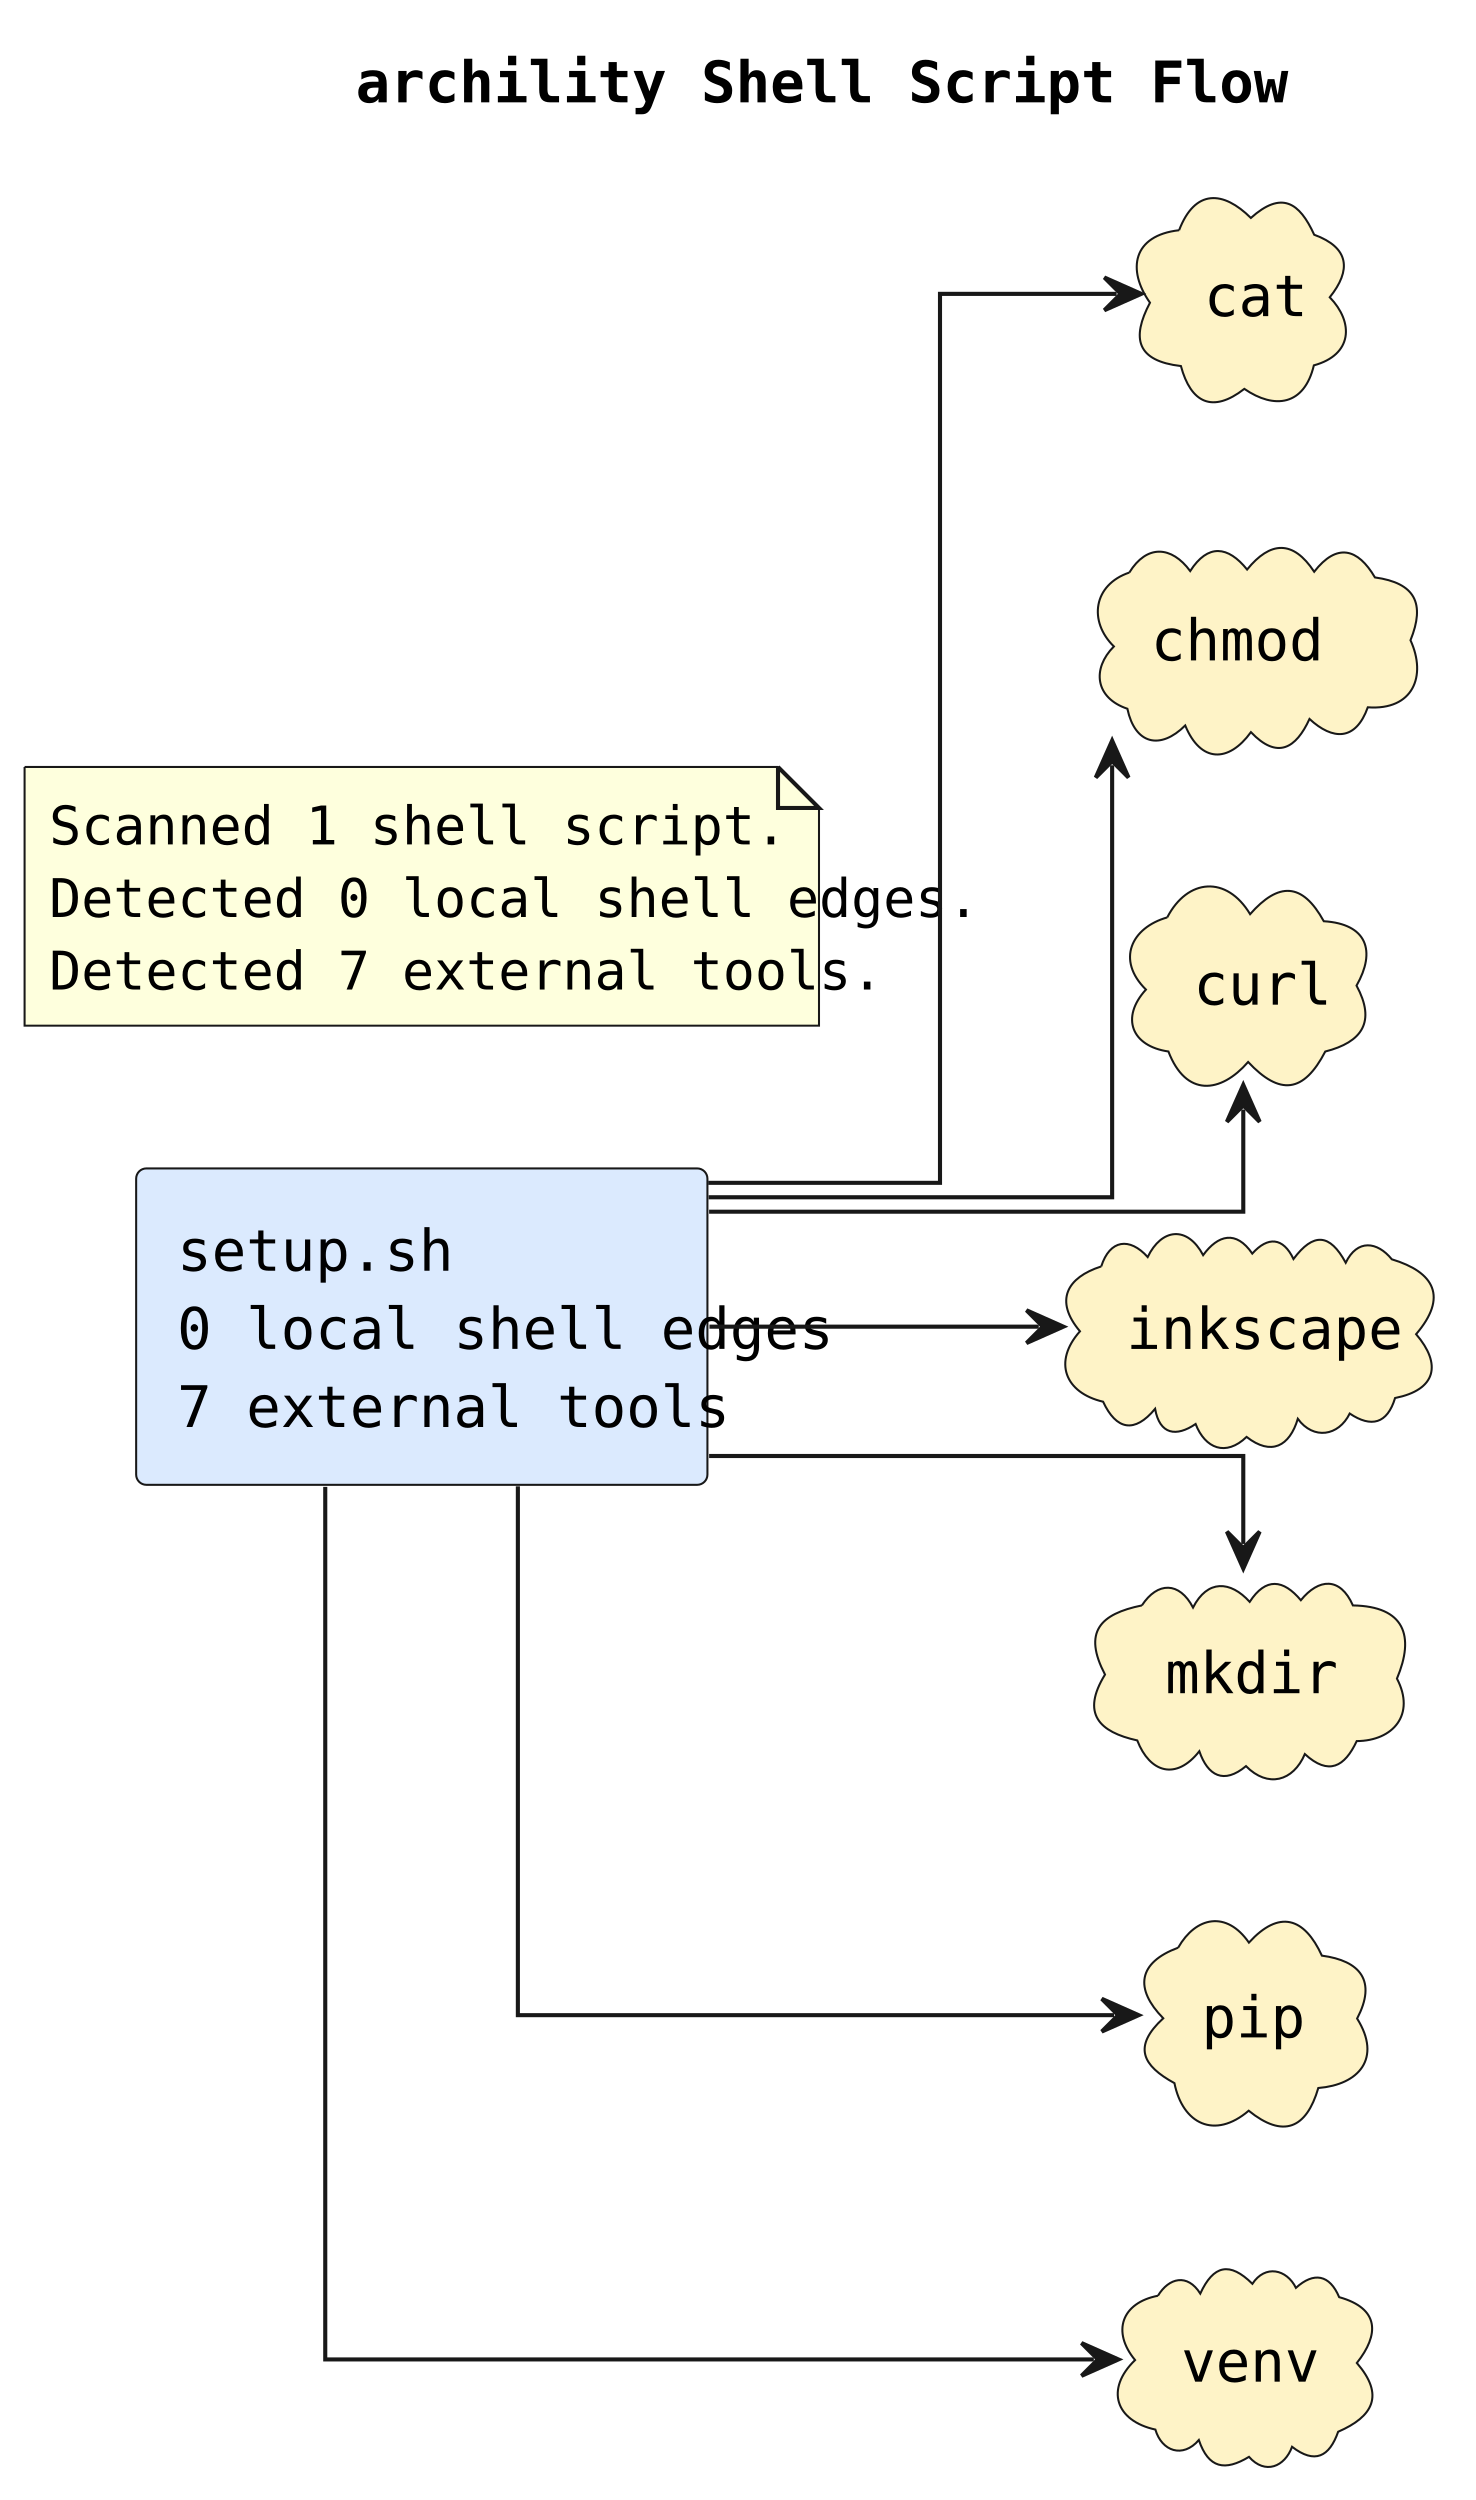
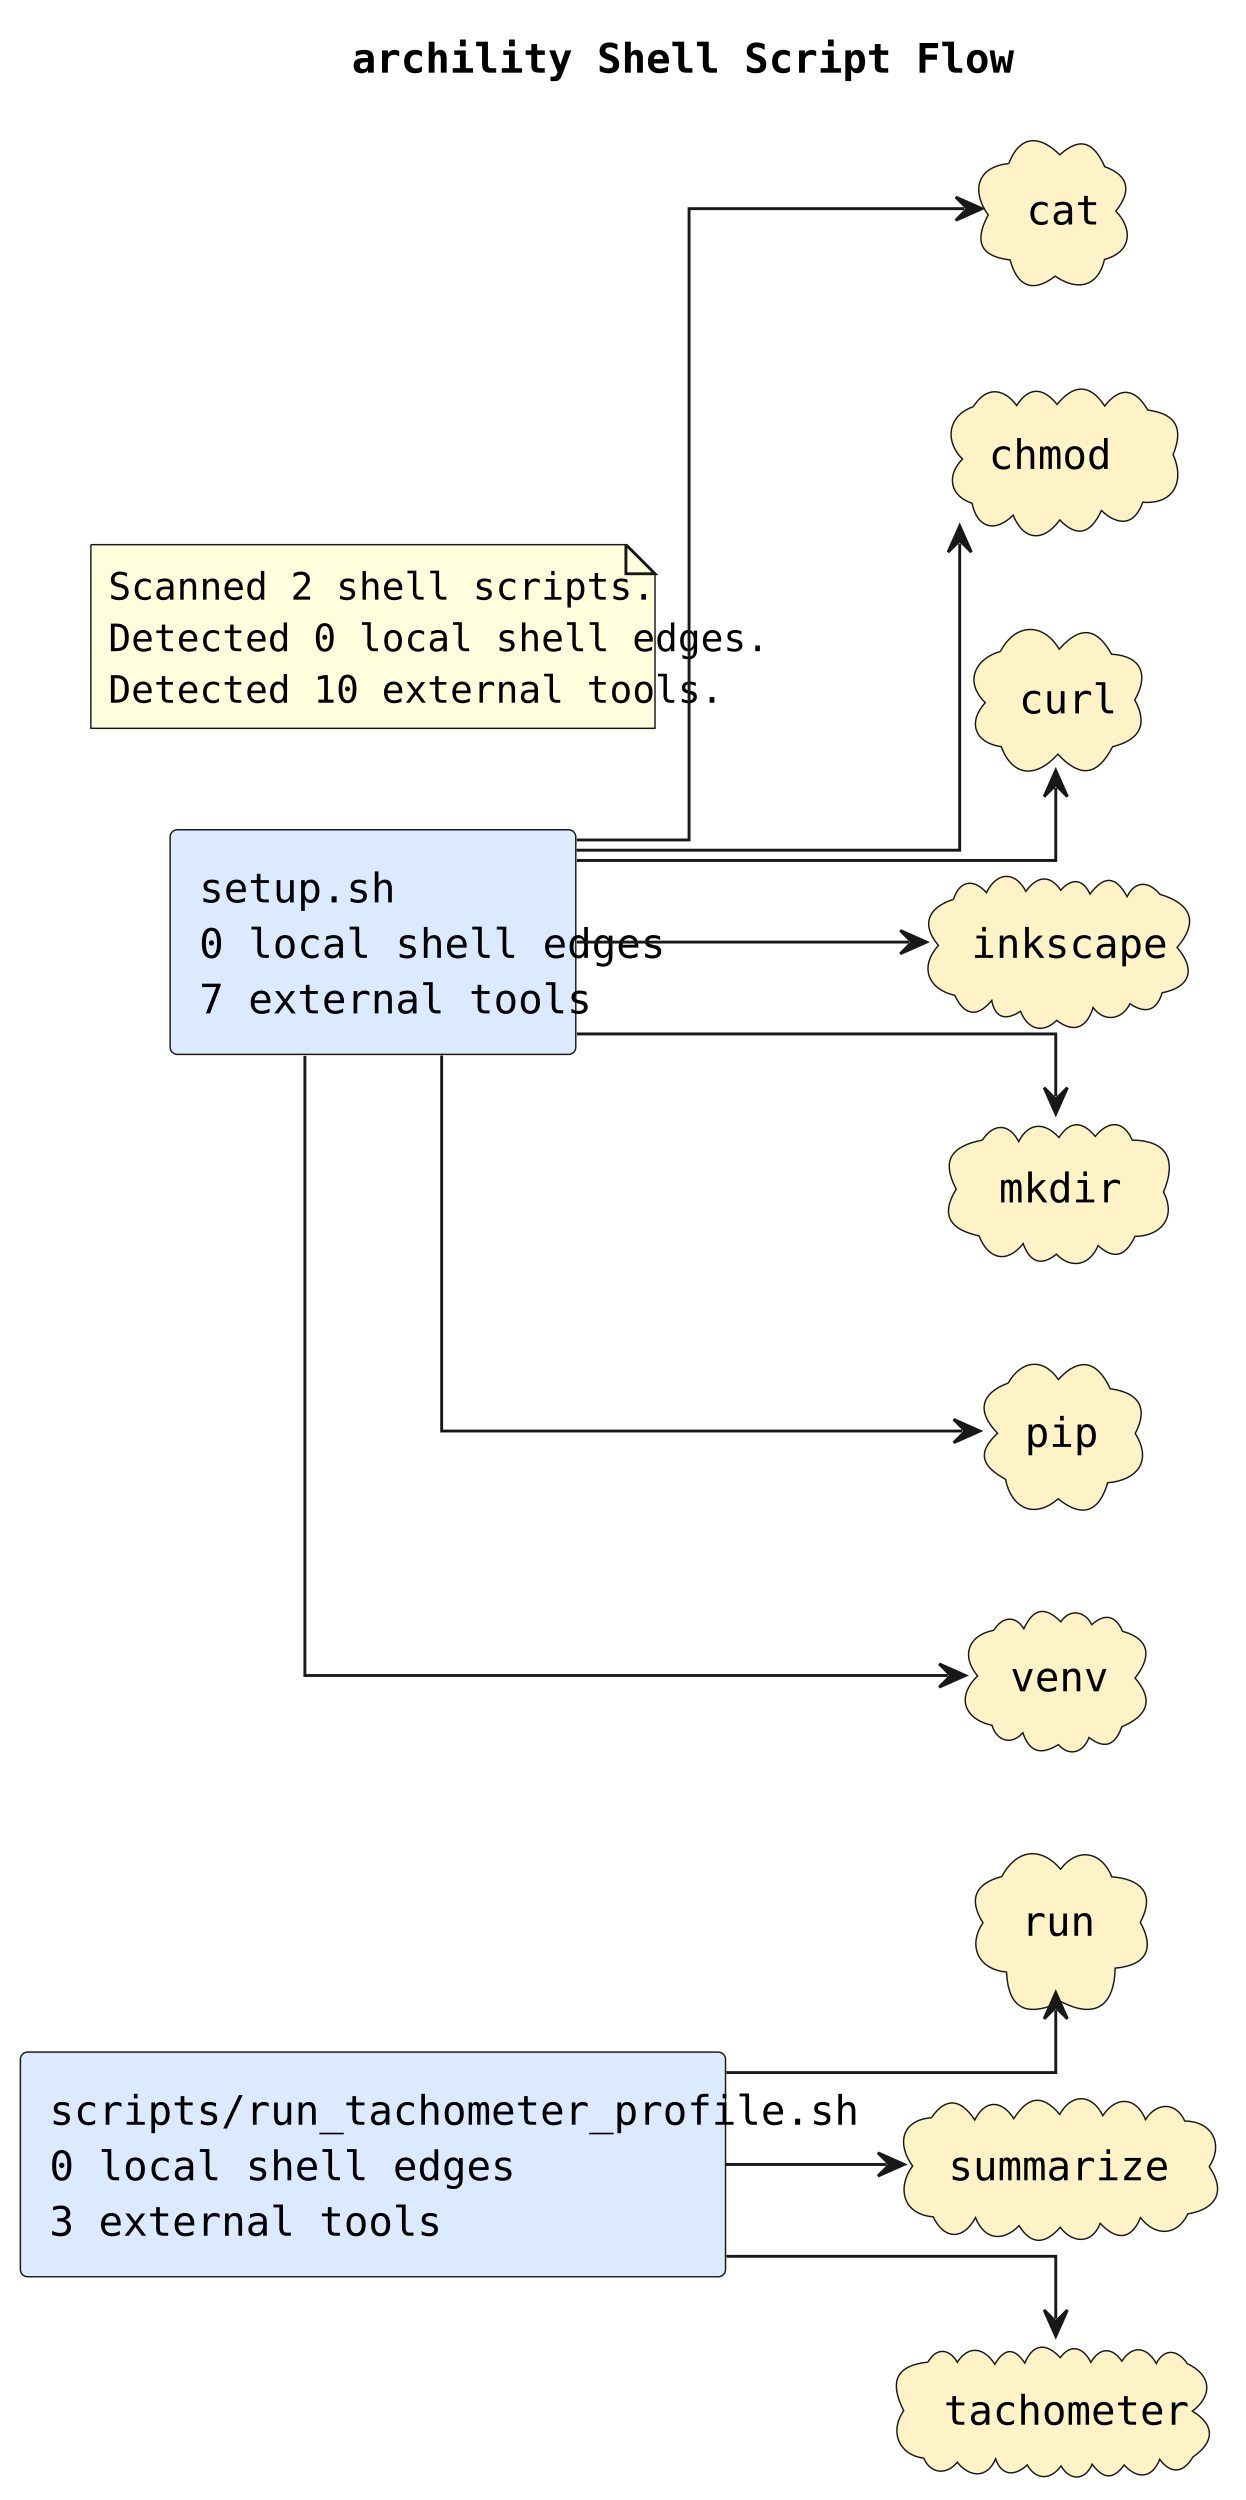
- <svg xmlns="http://www.w3.org/2000/svg" contentStyleType="text/css" data-diagram-type="DESCRIPTION" height="610px" preserveAspectRatio="none" style="width:360px;height:610px;background:#FFFFFF;" version="1.1" viewBox="0 0 360 610" width="360px" zoomAndPan="magnify">
+ <svg xmlns="http://www.w3.org/2000/svg" contentStyleType="text/css" data-diagram-type="DESCRIPTION" height="859px" preserveAspectRatio="none" style="width:428px;height:859px;background:#FFFFFF;" version="1.1" viewBox="0 0 428 859" width="428px" zoomAndPan="magnify">
  <defs />
  <g>
    <g class="title" data-source-line="1">
-       <text fill="#000000" font-family="Monospace" font-size="14" font-weight="bold" lengthAdjust="spacing" textLength="172.731" x="86.778" y="24.966">archility Shell Script Flow</text>
+       <text fill="#000000" font-family="Monospace" font-size="14" font-weight="bold" lengthAdjust="spacing" textLength="172.731" x="120.851" y="24.966">archility Shell Script Flow</text>
    </g>
-     <g class="entity" data-qualified-name="shell_setup_sh" data-source-line="7" id="ent0002">
-       <rect fill="#DBEAFE" height="77.204" rx="2.5" ry="2.5" style="stroke:#181818;stroke-width:0.5;" width="139.392" x="33.22" y="285.094" />
-       <text fill="#000000" font-family="Monospace" font-size="14" lengthAdjust="spacing" textLength="56.028" x="43.22" y="310.06">setup.sh</text>
-       <text fill="#000000" font-family="Monospace" font-size="14" lengthAdjust="spacing" textLength="119.391" x="43.22" y="329.128">0 local shell edges</text>
-       <text fill="#000000" font-family="Monospace" font-size="14" lengthAdjust="spacing" textLength="101.752" x="43.22" y="348.196">7 external tools</text>
+     <g class="entity" data-qualified-name="shell_scripts_run_tachometer_profile_sh" data-source-line="7" id="ent0002">
+       <rect fill="#DBEAFE" height="77.204" rx="2.5" ry="2.5" style="stroke:#181818;stroke-width:0.5;" width="242.291" x="7" y="705.094" />
+       <text fill="#000000" font-family="Monospace" font-size="14" lengthAdjust="spacing" textLength="222.291" x="17" y="730.06">scripts/run_tachometer_profile.sh</text>
+       <text fill="#000000" font-family="Monospace" font-size="14" lengthAdjust="spacing" textLength="119.391" x="17" y="749.128">0 local shell edges</text>
+       <text fill="#000000" font-family="Monospace" font-size="14" lengthAdjust="spacing" textLength="101.752" x="17" y="768.196">3 external tools</text>
    </g>
-     <g class="entity" data-qualified-name="tool_cat" data-source-line="8" id="ent0003">
-       <path d="M287.698,56.178 C291.582,46.068 298.449,46.473 305.212,53.179 C312.696,46.487 317.055,49.346 320.664,57.274 C329.279,60.427 329.767,65.919 324.462,72.536 C330.409,78.693 330.031,86.59 320.581,89.151 C318.258,98.967 310.977,99.966 303.618,94.885 C295.803,100.977 290.552,98.252 288.143,89.318 C277.382,88.069 275.97,82.622 280.594,73.86 C274.884,65.789 276.431,57.427 287.698,56.178" fill="#FEF3C7" style="stroke:#181818;stroke-width:0.5;" />
-       <text fill="#000000" font-family="Monospace" font-size="14" lengthAdjust="spacing" textLength="19.628" x="293.78" y="77.13">cat</text>
+     <g class="entity" data-qualified-name="shell_setup_sh" data-source-line="8" id="ent0003">
+       <rect fill="#DBEAFE" height="77.204" rx="2.5" ry="2.5" style="stroke:#181818;stroke-width:0.5;" width="139.392" x="58.45" y="285.094" />
+       <text fill="#000000" font-family="Monospace" font-size="14" lengthAdjust="spacing" textLength="56.028" x="68.45" y="310.06">setup.sh</text>
+       <text fill="#000000" font-family="Monospace" font-size="14" lengthAdjust="spacing" textLength="119.391" x="68.45" y="329.128">0 local shell edges</text>
+       <text fill="#000000" font-family="Monospace" font-size="14" lengthAdjust="spacing" textLength="101.752" x="68.45" y="348.196">7 external tools</text>
    </g>
-     <g class="entity" data-qualified-name="tool_chmod" data-source-line="9" id="ent0004">
-       <path d="M275.552,139.704 C279.798,132.799 285.839,133.145 290.409,139.336 C294.749,132.597 299.619,133.181 304.293,138.967 C309.948,132.016 315.49,131.674 320.662,139.502 C326.186,132.412 331.296,133.742 335.485,140.891 C345.339,142.261 347.783,147.228 344.161,156.223 C348.175,164.997 344.772,173.386 333.744,172.583 C330.78,180.858 325.183,180.66 319.519,175.427 C316.219,182.621 311.673,185.415 305.227,178.647 C299.772,186.168 292.957,186.163 289.195,177.019 C283.075,183.092 276.927,181.62 275.079,172.933 C267.259,170.321 266.326,163.222 271.786,157.733 C265.53,151.613 266.751,142.678 275.552,139.704" fill="#FEF3C7" style="stroke:#181818;stroke-width:0.5;" />
-       <text fill="#000000" font-family="Monospace" font-size="14" lengthAdjust="spacing" textLength="45.542" x="280.83" y="161.13">chmod</text>
+     <g class="entity" data-qualified-name="tool_cat" data-source-line="9" id="ent0004">
+       <path d="M346.628,56.178 C350.512,46.068 357.379,46.473 364.142,53.179 C371.626,46.487 375.985,49.346 379.594,57.274 C388.209,60.427 388.697,65.919 383.392,72.536 C389.339,78.693 388.961,86.59 379.511,89.151 C377.188,98.967 369.907,99.966 362.548,94.885 C354.733,100.977 349.482,98.252 347.073,89.318 C336.312,88.069 334.9,82.622 339.524,73.86 C333.814,65.789 335.361,57.427 346.628,56.178" fill="#FEF3C7" style="stroke:#181818;stroke-width:0.5;" />
+       <text fill="#000000" font-family="Monospace" font-size="14" lengthAdjust="spacing" textLength="19.628" x="352.71" y="77.13">cat</text>
    </g>
-     <g class="entity" data-qualified-name="tool_curl" data-source-line="10" id="ent0005">
-       <path d="M284.803,223.851 C289.765,214.29 299.314,213.551 305.026,223.055 C311.954,215.198 317.747,215.223 323.005,224.78 C333.561,225.429 335.812,232.023 330.995,240.49 C335.773,249.32 332.37,254.285 323.364,256.573 C318.1,266.7 312.302,267.402 304.543,259.125 C297.792,266.867 289.359,267.7 285.092,256.566 C276.088,255.258 273.366,248.3 279.609,241.458 C272.289,234.227 276.055,226.342 284.803,223.851" fill="#FEF3C7" style="stroke:#181818;stroke-width:0.5;" />
-       <text fill="#000000" font-family="Monospace" font-size="14" lengthAdjust="spacing" textLength="24.766" x="291.22" y="245.13">curl</text>
+     <g class="entity" data-qualified-name="tool_chmod" data-source-line="10" id="ent0005">
+       <path d="M334.472,139.704 C338.718,132.799 344.759,133.145 349.329,139.336 C353.669,132.597 358.539,133.181 363.213,138.967 C368.868,132.016 374.41,131.674 379.582,139.502 C385.106,132.412 390.216,133.742 394.405,140.891 C404.259,142.261 406.703,147.228 403.081,156.223 C407.095,164.997 403.692,173.386 392.664,172.583 C389.7,180.858 384.103,180.66 378.439,175.427 C375.139,182.621 370.593,185.415 364.147,178.647 C358.692,186.168 351.877,186.163 348.115,177.019 C341.995,183.092 335.847,181.62 333.999,172.933 C326.179,170.321 325.246,163.222 330.706,157.733 C324.45,151.613 325.671,142.678 334.472,139.704" fill="#FEF3C7" style="stroke:#181818;stroke-width:0.5;" />
+       <text fill="#000000" font-family="Monospace" font-size="14" lengthAdjust="spacing" textLength="45.542" x="339.75" y="161.13">chmod</text>
    </g>
-     <g class="entity" data-qualified-name="tool_inkscape" data-source-line="11" id="ent0006">
-       <path d="M268.702,309.011 C270.795,302.436 275.617,301.812 280.034,306.715 C283.425,299.711 289.684,298.98 293.567,306.248 C297.2,301.302 301.588,300.079 305.557,305.873 C309.351,301.64 313.074,301.864 315.61,307.195 C320.48,300.697 324.456,300.918 328.353,308.101 C331.179,302.297 336.026,302.877 339.605,307.27 C350.06,310.424 353.287,316.481 345.53,325.54 C351.86,332.915 350.422,339.128 340.4,341.119 C338.497,347.424 334.599,348.427 329.333,344.906 C326.607,350.448 320.486,351.391 316.667,346.196 C314.645,352.903 310.215,355.312 304.166,350.608 C299.086,355.498 294.055,353.433 291.728,347.458 C287.014,350.66 282.985,350.1 281.842,343.759 C276.829,349.812 272.389,348.947 269.157,342.019 C259.824,339.839 256.888,332.262 263.51,324.838 C257.169,317.337 260.342,311.688 268.702,309.011" fill="#FEF3C7" style="stroke:#181818;stroke-width:0.5;" />
-       <text fill="#000000" font-family="Monospace" font-size="14" lengthAdjust="spacing" textLength="57.526" x="274.84" y="329.13">inkscape</text>
+     <g class="entity" data-qualified-name="tool_curl" data-source-line="11" id="ent0006">
+       <path d="M343.723,223.851 C348.685,214.29 358.234,213.551 363.946,223.055 C370.874,215.198 376.667,215.223 381.925,224.78 C392.481,225.429 394.732,232.023 389.916,240.49 C394.693,249.32 391.29,254.285 382.284,256.573 C377.02,266.7 371.222,267.402 363.463,259.125 C356.712,266.867 348.279,267.7 344.012,256.566 C335.008,255.258 332.286,248.3 338.529,241.458 C331.209,234.227 334.975,226.342 343.723,223.851" fill="#FEF3C7" style="stroke:#181818;stroke-width:0.5;" />
+       <text fill="#000000" font-family="Monospace" font-size="14" lengthAdjust="spacing" textLength="24.766" x="350.14" y="245.13">curl</text>
    </g>
-     <g class="entity" data-qualified-name="tool_mkdir" data-source-line="12" id="ent0007">
-       <path d="M278.621,391.721 C282.446,385.885 287.773,385.884 291.099,392.232 C294.626,385.369 300.193,385.647 304.925,390.852 C308.863,384.819 313.11,385.343 317.406,390.452 C321.753,385.11 327.005,384.667 330.111,391.724 C342.714,391.944 345.251,399.133 340.854,409.581 C345.443,418.334 339.949,424.765 331.039,424.83 C328.101,431.094 324.228,433.347 318.383,427.997 C315.536,434.683 309.345,436.327 304.024,430.937 C298.593,435.455 294.707,433.303 292.635,427.301 C286.953,434.524 280.54,432.546 277.488,424.664 C268.138,422.601 263.763,418.106 269.622,408.597 C264.165,398.162 268.43,393.81 278.621,391.721" fill="#FEF3C7" style="stroke:#181818;stroke-width:0.5;" />
-       <text fill="#000000" font-family="Monospace" font-size="14" lengthAdjust="spacing" textLength="38.57" x="284.31" y="413.13">mkdir</text>
+     <g class="entity" data-qualified-name="tool_inkscape" data-source-line="12" id="ent0007">
+       <path d="M327.622,309.011 C329.714,302.436 334.537,301.812 338.954,306.715 C342.344,299.711 348.604,298.98 352.487,306.248 C356.12,301.302 360.508,300.079 364.477,305.873 C368.271,301.64 371.994,301.864 374.53,307.195 C379.4,300.697 383.376,300.918 387.273,308.101 C390.099,302.297 394.946,302.877 398.525,307.27 C408.98,310.424 412.207,316.481 404.45,325.54 C410.78,332.915 409.342,339.128 399.32,341.119 C397.417,347.424 393.519,348.427 388.253,344.906 C385.527,350.448 379.406,351.391 375.587,346.196 C373.565,352.903 369.135,355.312 363.086,350.608 C358.006,355.498 352.975,353.433 350.648,347.458 C345.933,350.66 341.905,350.1 340.762,343.759 C335.749,349.812 331.309,348.947 328.077,342.019 C318.744,339.839 315.808,332.262 322.43,324.838 C316.089,317.337 319.262,311.688 327.622,309.011" fill="#FEF3C7" style="stroke:#181818;stroke-width:0.5;" />
+       <text fill="#000000" font-family="Monospace" font-size="14" lengthAdjust="spacing" textLength="57.526" x="333.76" y="329.13">inkscape</text>
    </g>
-     <g class="entity" data-qualified-name="tool_pip" data-source-line="13" id="ent0008">
-       <path d="M287.471,475.233 C291.815,467.605 299.281,466.142 304.735,473.994 C312.143,465.881 318.252,467.828 322.541,477.175 C331.912,478.427 335.972,483.32 331.137,492.527 C337.228,502.254 331.554,508.678 321.666,509.476 C318.756,519.451 313.065,521.818 304.683,515.013 C296.367,522.126 288.553,518.222 286.565,508.288 C278.752,504.009 276.32,499.387 283.829,492.46 C276.761,485.242 277.646,478.879 287.471,475.233" fill="#FEF3C7" style="stroke:#181818;stroke-width:0.5;" />
-       <text fill="#000000" font-family="Monospace" font-size="14" lengthAdjust="spacing" textLength="20.832" x="293.18" y="497.13">pip</text>
+     <g class="entity" data-qualified-name="tool_mkdir" data-source-line="13" id="ent0008">
+       <path d="M337.551,391.721 C341.376,385.885 346.703,385.884 350.029,392.232 C353.556,385.369 359.123,385.647 363.855,390.852 C367.793,384.819 372.04,385.343 376.336,390.452 C380.683,385.11 385.935,384.667 389.041,391.724 C401.644,391.944 404.181,399.133 399.784,409.581 C404.373,418.334 398.878,424.765 389.969,424.83 C387.031,431.094 383.158,433.347 377.313,427.997 C374.466,434.683 368.275,436.327 362.954,430.937 C357.523,435.455 353.637,433.303 351.565,427.301 C345.883,434.524 339.47,432.546 336.418,424.664 C327.068,422.601 322.693,418.106 328.551,408.597 C323.095,398.162 327.36,393.81 337.551,391.721" fill="#FEF3C7" style="stroke:#181818;stroke-width:0.5;" />
+       <text fill="#000000" font-family="Monospace" font-size="14" lengthAdjust="spacing" textLength="38.57" x="343.24" y="413.13">mkdir</text>
    </g>
-     <g class="entity" data-qualified-name="tool_venv" data-source-line="14" id="ent0009">
-       <path d="M282.539,560.16 C285.207,555.765 289.715,554.627 292.868,559.628 C296.088,552.667 300.028,551.753 305.581,557.246 C308.711,552.496 313.944,553.663 316.207,558.234 C320.576,554.284 324.425,554.967 326.754,560.504 C336.671,563.275 336.567,569.651 331.069,576.564 C337.889,584.443 335.048,589.642 326.509,593.348 C324.36,599.485 320.813,601.303 315.262,597.019 C313.489,601.889 308.707,603.933 304.755,599.472 C298.867,603.029 294.887,602.314 292.518,595.37 C288.592,599.919 283.465,598.109 281.909,592.816 C272.194,590.695 269.608,582.956 276.958,575.854 C271.213,568.927 273.67,561.89 282.539,560.16" fill="#FEF3C7" style="stroke:#181818;stroke-width:0.5;" />
-       <text fill="#000000" font-family="Monospace" font-size="14" lengthAdjust="spacing" textLength="30.772" x="288.21" y="581.13">venv</text>
+     <g class="entity" data-qualified-name="tool_pip" data-source-line="14" id="ent0009">
+       <path d="M346.401,475.233 C350.745,467.605 358.211,466.142 363.665,473.994 C371.073,465.881 377.182,467.828 381.471,477.175 C390.842,478.427 394.902,483.32 390.067,492.527 C396.158,502.254 390.484,508.678 380.596,509.476 C377.686,519.451 371.995,521.818 363.613,515.013 C355.297,522.126 347.483,518.222 345.495,508.288 C337.682,504.009 335.25,499.387 342.759,492.46 C335.691,485.242 336.576,478.879 346.401,475.233" fill="#FEF3C7" style="stroke:#181818;stroke-width:0.5;" />
+       <text fill="#000000" font-family="Monospace" font-size="14" lengthAdjust="spacing" textLength="20.832" x="352.11" y="497.13">pip</text>
    </g>
-     <g class="entity" data-qualified-name="shellGraphSummary" data-source-line="23" id="ent0017">
-       <path d="M6,187.144 L6,250.262 L199.835,250.262 L199.835,197.144 L189.835,187.144 L6,187.144" fill="#FEFFDD" style="stroke:#181818;stroke-width:0.5;" />
-       <path d="M189.835,187.144 L189.835,197.144 L199.835,197.144 L189.835,187.144" fill="#FEFFDD" style="stroke:#181818;stroke-width:1;" />
-       <text fill="#000000" font-family="Monospace" font-size="13" lengthAdjust="spacing" textLength="135.304" x="12" y="206.041">Scanned 1 shell script.</text>
-       <text fill="#000000" font-family="Monospace" font-size="13" lengthAdjust="spacing" textLength="172.835" x="12" y="223.747">Detected 0 local shell edges.</text>
-       <text fill="#000000" font-family="Monospace" font-size="13" lengthAdjust="spacing" textLength="156.455" x="12" y="241.453">Detected 7 external tools.</text>
+     <g class="entity" data-qualified-name="tool_run" data-source-line="15" id="ent0010">
+       <path d="M344.19,644.797 C349.062,635.655 357.365,634.056 364.425,642.24 C370.289,634.476 378.613,636.214 382.013,644.878 C391.602,645.587 397.292,650.34 391.804,660.5 C397.038,669.946 393.536,675.366 383.163,676.249 C382.925,688.973 376.593,693.968 364.6,687.797 C353.693,692.83 346.531,691.343 345.83,677.596 C336.169,676.761 332.381,668.67 337.734,660.659 C332.678,652.532 335.095,647.164 344.19,644.797" fill="#FEF3C7" style="stroke:#181818;stroke-width:0.5;" />
+       <text fill="#000000" font-family="Monospace" font-size="14" lengthAdjust="spacing" textLength="23.086" x="350.98" y="665.13">run</text>
    </g>
-     <g class="link" data-entity-1="ent0002" data-entity-2="ent0003" data-link-type="dependency" data-source-line="15" id="lnk10">
-       <path d="M172.8,288.614 C202.04,288.614 229.36,288.614 229.36,288.614 C229.36,288.614 229.36,71.704 229.36,71.704 C229.36,71.704 250.93,71.704 272.46,71.704" fill="none" id="shell_setup_sh-to-tool_cat" style="stroke:#181818;stroke-width:1;" />
-       <polygon fill="#181818" points="278.46,71.704,269.46,67.704,273.46,71.704,269.46,75.704,278.46,71.704" style="stroke:#181818;stroke-width:1;" />
+     <g class="entity" data-qualified-name="tool_summarize" data-source-line="16" id="ent0011">
+       <path d="M320.056,727.634 C325.25,720.014 330.488,721.587 334.915,728.422 C338.532,721.271 344.239,721.505 348.32,727.965 C353.154,720.501 357.921,719.231 364.126,726.493 C368.187,719.126 375.286,719.391 378.911,726.927 C383.495,720.067 390.387,720.344 393.602,728.285 C397.239,722.471 403.939,721.908 407.102,728.789 C416.469,728.86 420.579,736.677 415.489,744.477 C421.434,753.09 417.761,759.093 408.166,760.685 C404.384,768.536 396.795,768.444 391.876,761.978 C388.57,770.095 383.288,769.586 378.029,763.942 C375.237,771.323 368.354,770.81 364.295,765.292 C359.466,770.869 354.495,771.848 350.158,764.744 C344.6,770.412 338.279,769.721 335.182,761.992 C330.992,769.712 324.502,769.752 320.628,761.701 C310.068,760.846 308.135,751.543 313.577,744.23 C308.263,737.047 309.329,728.556 320.056,727.634" fill="#FEF3C7" style="stroke:#181818;stroke-width:0.5;" />
+       <text fill="#000000" font-family="Monospace" font-size="14" lengthAdjust="spacing" textLength="73.262" x="325.89" y="749.13">summarize</text>
    </g>
-     <g class="link" data-entity-1="ent0002" data-entity-2="ent0004" data-link-type="dependency" data-source-line="16" id="lnk11">
-       <path d="M172.89,292.134 C219.17,292.134 271.36,292.134 271.36,292.134 C271.36,292.134 271.36,226.114 271.36,186.724" fill="none" id="shell_setup_sh-to-tool_chmod" style="stroke:#181818;stroke-width:1;" />
-       <polygon fill="#181818" points="271.36,180.724,267.36,189.724,271.36,185.724,275.36,189.724,271.36,180.724" style="stroke:#181818;stroke-width:1;" />
+     <g class="entity" data-qualified-name="tool_tachometer" data-source-line="17" id="ent0012">
+       <path d="M318.867,811.617 C321.641,806.543 326.196,806.903 328.927,811.66 C333.008,805.435 338.356,806.861 341.813,812.346 C345.13,806.86 348.386,806.434 352.128,811.949 C355.019,805.045 359.572,805.007 364.306,810.075 C368.121,804.837 372.512,806.936 374.793,811.686 C377.926,806.556 381.955,806.342 385.476,811.273 C389.317,805.432 394.221,806.554 397.288,812.078 C400.356,806.375 404.997,807.674 407.972,812.176 C416.201,815.987 416.882,823.001 409.72,828.463 C417.74,833.427 417.221,839.108 409.888,844.236 C406.706,849.638 402.419,850.379 398.491,845.026 C395.833,851.691 390.772,851.95 386.258,846.976 C382.293,852.36 378.975,851.624 375.257,846.711 C372.849,852.398 367.585,852.541 364.582,847.293 C361.173,852.029 356.075,852.446 352.959,846.959 C348.935,850.738 344.225,851.018 342.093,844.885 C339.093,851.904 332.956,851.143 328.917,846.012 C325.373,850.49 319.747,850.125 317.395,844.635 C308.588,843.486 305.632,835.24 310.509,828.317 C305.792,818.914 307.212,812.825 318.867,811.617" fill="#FEF3C7" style="stroke:#181818;stroke-width:0.5;" />
+       <text fill="#000000" font-family="Monospace" font-size="14" lengthAdjust="spacing" textLength="76.468" x="324.29" y="833.13">tachometer</text>
    </g>
-     <g class="link" data-entity-1="ent0002" data-entity-2="ent0005" data-link-type="dependency" data-source-line="17" id="lnk12">
-       <path d="M173.02,295.654 C230.83,295.654 303.36,295.654 303.36,295.654 C303.36,295.654 303.36,285.624 303.36,270.724" fill="none" id="shell_setup_sh-to-tool_curl" style="stroke:#181818;stroke-width:1;" />
-       <polygon fill="#181818" points="303.36,264.724,299.36,273.724,303.36,269.724,307.36,273.724,303.36,264.724" style="stroke:#181818;stroke-width:1;" />
+     <g class="entity" data-qualified-name="tool_venv" data-source-line="18" id="ent0013">
+       <path d="M341.469,560.16 C344.137,555.765 348.645,554.627 351.798,559.628 C355.018,552.667 358.958,551.753 364.511,557.246 C367.641,552.496 372.874,553.663 375.137,558.234 C379.506,554.284 383.355,554.967 385.684,560.504 C395.601,563.275 395.497,569.651 389.999,576.564 C396.818,584.443 393.978,589.642 385.438,593.348 C383.29,599.485 379.743,601.303 374.192,597.019 C372.419,601.889 367.637,603.933 363.685,599.472 C357.797,603.029 353.817,602.314 351.448,595.37 C347.522,599.919 342.395,598.109 340.839,592.816 C331.124,590.695 328.538,582.956 335.888,575.854 C330.143,568.927 332.6,561.89 341.469,560.16" fill="#FEF3C7" style="stroke:#181818;stroke-width:0.5;" />
+       <text fill="#000000" font-family="Monospace" font-size="14" lengthAdjust="spacing" textLength="30.772" x="347.14" y="581.13">venv</text>
    </g>
-     <g class="link" data-entity-1="ent0002" data-entity-2="ent0006" data-link-type="dependency" data-source-line="18" id="lnk13">
-       <path d="M173.11,323.704 C201.82,323.704 228.15,323.704 253.46,323.704" fill="none" id="shell_setup_sh-to-tool_inkscape" style="stroke:#181818;stroke-width:1;" />
-       <polygon fill="#181818" points="259.46,323.704,250.46,319.704,254.46,323.704,250.46,327.704,259.46,323.704" style="stroke:#181818;stroke-width:1;" />
+     <g class="entity" data-qualified-name="shellGraphSummary" data-source-line="30" id="ent0024">
+       <path d="M31.23,187.144 L31.23,250.262 L225.065,250.262 L225.065,197.144 L215.065,187.144 L31.23,187.144" fill="#FEFFDD" style="stroke:#181818;stroke-width:0.5;" />
+       <path d="M215.065,187.144 L215.065,197.144 L225.065,197.144 L215.065,187.144" fill="#FEFFDD" style="stroke:#181818;stroke-width:1;" />
+       <text fill="#000000" font-family="Monospace" font-size="13" lengthAdjust="spacing" textLength="141.531" x="37.23" y="206.041">Scanned 2 shell scripts.</text>
+       <text fill="#000000" font-family="Monospace" font-size="13" lengthAdjust="spacing" textLength="172.835" x="37.23" y="223.747">Detected 0 local shell edges.</text>
+       <text fill="#000000" font-family="Monospace" font-size="13" lengthAdjust="spacing" textLength="163.891" x="37.23" y="241.453">Detected 10 external tools.</text>
    </g>
-     <g class="link" data-entity-1="ent0002" data-entity-2="ent0007" data-link-type="dependency" data-source-line="19" id="lnk14">
-       <path d="M173.02,355.264 C230.83,355.264 303.36,355.264 303.36,355.264 C303.36,355.264 303.36,363.204 303.36,376.714" fill="none" id="shell_setup_sh-to-tool_mkdir" style="stroke:#181818;stroke-width:1;" />
-       <polygon fill="#181818" points="303.36,382.714,307.36,373.714,303.36,377.714,299.36,373.714,303.36,382.714" style="stroke:#181818;stroke-width:1;" />
+     <g class="link" data-entity-1="ent0002" data-entity-2="ent0010" data-link-type="dependency" data-source-line="19" id="lnk14">
+       <path d="M249.58,712.134 C306.82,712.134 362.76,712.134 362.76,712.134 C362.76,712.134 362.76,704.194 362.76,690.684" fill="none" id="shell_scripts_run_tachometer_profile_sh-to-tool_run" style="stroke:#181818;stroke-width:1;" />
+       <polygon fill="#181818" points="362.76,684.684,358.76,693.684,362.76,689.684,366.76,693.684,362.76,684.684" style="stroke:#181818;stroke-width:1;" />
    </g>
-     <g class="link" data-entity-1="ent0002" data-entity-2="ent0008" data-link-type="dependency" data-source-line="20" id="lnk15">
-       <path d="M126.36,362.664 C126.36,412.294 126.36,491.704 126.36,491.704 C126.36,491.704 222.67,491.704 271.83,491.704" fill="none" id="shell_setup_sh-to-tool_pip" style="stroke:#181818;stroke-width:1;" />
-       <polygon fill="#181818" points="277.83,491.704,268.83,487.704,272.83,491.704,268.83,495.704,277.83,491.704" style="stroke:#181818;stroke-width:1;" />
+     <g class="link" data-entity-1="ent0002" data-entity-2="ent0011" data-link-type="dependency" data-source-line="20" id="lnk15">
+       <path d="M249.45,743.704 C271.01,743.704 286.38,743.704 304.65,743.704" fill="none" id="shell_scripts_run_tachometer_profile_sh-to-tool_summarize" style="stroke:#181818;stroke-width:1;" />
+       <polygon fill="#181818" points="310.65,743.704,301.65,739.704,305.65,743.704,301.65,747.704,310.65,743.704" style="stroke:#181818;stroke-width:1;" />
    </g>
-     <g class="link" data-entity-1="ent0002" data-entity-2="ent0009" data-link-type="dependency" data-source-line="21" id="lnk16">
-       <path d="M79.36,362.794 C79.36,433.584 79.36,575.704 79.36,575.704 C79.36,575.704 205.48,575.704 266.89,575.704" fill="none" id="shell_setup_sh-to-tool_venv" style="stroke:#181818;stroke-width:1;" />
-       <polygon fill="#181818" points="272.89,575.704,263.89,571.704,267.89,575.704,263.89,579.704,272.89,575.704" style="stroke:#181818;stroke-width:1;" />
+     <g class="link" data-entity-1="ent0002" data-entity-2="ent0012" data-link-type="dependency" data-source-line="21" id="lnk16">
+       <path d="M249.58,775.264 C306.82,775.264 362.76,775.264 362.76,775.264 C362.76,775.264 362.76,783.204 362.76,796.714" fill="none" id="shell_scripts_run_tachometer_profile_sh-to-tool_tachometer" style="stroke:#181818;stroke-width:1;" />
+       <polygon fill="#181818" points="362.76,802.714,366.76,793.714,362.76,797.714,358.76,793.714,362.76,802.714" style="stroke:#181818;stroke-width:1;" />
+     </g>
+     <g class="link" data-entity-1="ent0003" data-entity-2="ent0004" data-link-type="dependency" data-source-line="22" id="lnk17">
+       <path d="M198.16,288.614 C219.18,288.614 236.76,288.614 236.76,288.614 C236.76,288.614 236.76,71.704 236.76,71.704 C236.76,71.704 294.67,71.704 331.38,71.704" fill="none" id="shell_setup_sh-to-tool_cat" style="stroke:#181818;stroke-width:1;" />
+       <polygon fill="#181818" points="337.38,71.704,328.38,67.704,332.38,71.704,328.38,75.704,337.38,71.704" style="stroke:#181818;stroke-width:1;" />
+     </g>
+     <g class="link" data-entity-1="ent0003" data-entity-2="ent0005" data-link-type="dependency" data-source-line="23" id="lnk18">
+       <path d="M198.09,292.134 C256.33,292.134 329.76,292.134 329.76,292.134 C329.76,292.134 329.76,226.114 329.76,186.724" fill="none" id="shell_setup_sh-to-tool_chmod" style="stroke:#181818;stroke-width:1;" />
+       <polygon fill="#181818" points="329.76,180.724,325.76,189.724,329.76,185.724,333.76,189.724,329.76,180.724" style="stroke:#181818;stroke-width:1;" />
+     </g>
+     <g class="link" data-entity-1="ent0003" data-entity-2="ent0006" data-link-type="dependency" data-source-line="24" id="lnk19">
+       <path d="M198.22,295.654 C267.35,295.654 362.76,295.654 362.76,295.654 C362.76,295.654 362.76,285.624 362.76,270.724" fill="none" id="shell_setup_sh-to-tool_curl" style="stroke:#181818;stroke-width:1;" />
+       <polygon fill="#181818" points="362.76,264.724,358.76,273.724,362.76,269.724,366.76,273.724,362.76,264.724" style="stroke:#181818;stroke-width:1;" />
+     </g>
+     <g class="link" data-entity-1="ent0003" data-entity-2="ent0007" data-link-type="dependency" data-source-line="25" id="lnk20">
+       <path d="M198.15,323.704 C237.13,323.704 278.48,323.704 312.33,323.704" fill="none" id="shell_setup_sh-to-tool_inkscape" style="stroke:#181818;stroke-width:1;" />
+       <polygon fill="#181818" points="318.33,323.704,309.33,319.704,313.33,323.704,309.33,327.704,318.33,323.704" style="stroke:#181818;stroke-width:1;" />
+     </g>
+     <g class="link" data-entity-1="ent0003" data-entity-2="ent0008" data-link-type="dependency" data-source-line="26" id="lnk21">
+       <path d="M198.22,355.264 C267.35,355.264 362.76,355.264 362.76,355.264 C362.76,355.264 362.76,363.204 362.76,376.714" fill="none" id="shell_setup_sh-to-tool_mkdir" style="stroke:#181818;stroke-width:1;" />
+       <polygon fill="#181818" points="362.76,382.714,366.76,373.714,362.76,377.714,358.76,373.714,362.76,382.714" style="stroke:#181818;stroke-width:1;" />
+     </g>
+     <g class="link" data-entity-1="ent0003" data-entity-2="ent0009" data-link-type="dependency" data-source-line="27" id="lnk22">
+       <path d="M151.76,362.664 C151.76,412.294 151.76,491.704 151.76,491.704 C151.76,491.704 274.4,491.704 330.68,491.704" fill="none" id="shell_setup_sh-to-tool_pip" style="stroke:#181818;stroke-width:1;" />
+       <polygon fill="#181818" points="336.68,491.704,327.68,487.704,331.68,491.704,327.68,495.704,336.68,491.704" style="stroke:#181818;stroke-width:1;" />
+     </g>
+     <g class="link" data-entity-1="ent0003" data-entity-2="ent0013" data-link-type="dependency" data-source-line="28" id="lnk23">
+       <path d="M104.76,362.794 C104.76,433.584 104.76,575.704 104.76,575.704 C104.76,575.704 257.27,575.704 325.69,575.704" fill="none" id="shell_setup_sh-to-tool_venv" style="stroke:#181818;stroke-width:1;" />
+       <polygon fill="#181818" points="331.69,575.704,322.69,571.704,326.69,575.704,322.69,579.704,331.69,575.704" style="stroke:#181818;stroke-width:1;" />
    </g>
  </g>
</svg>
